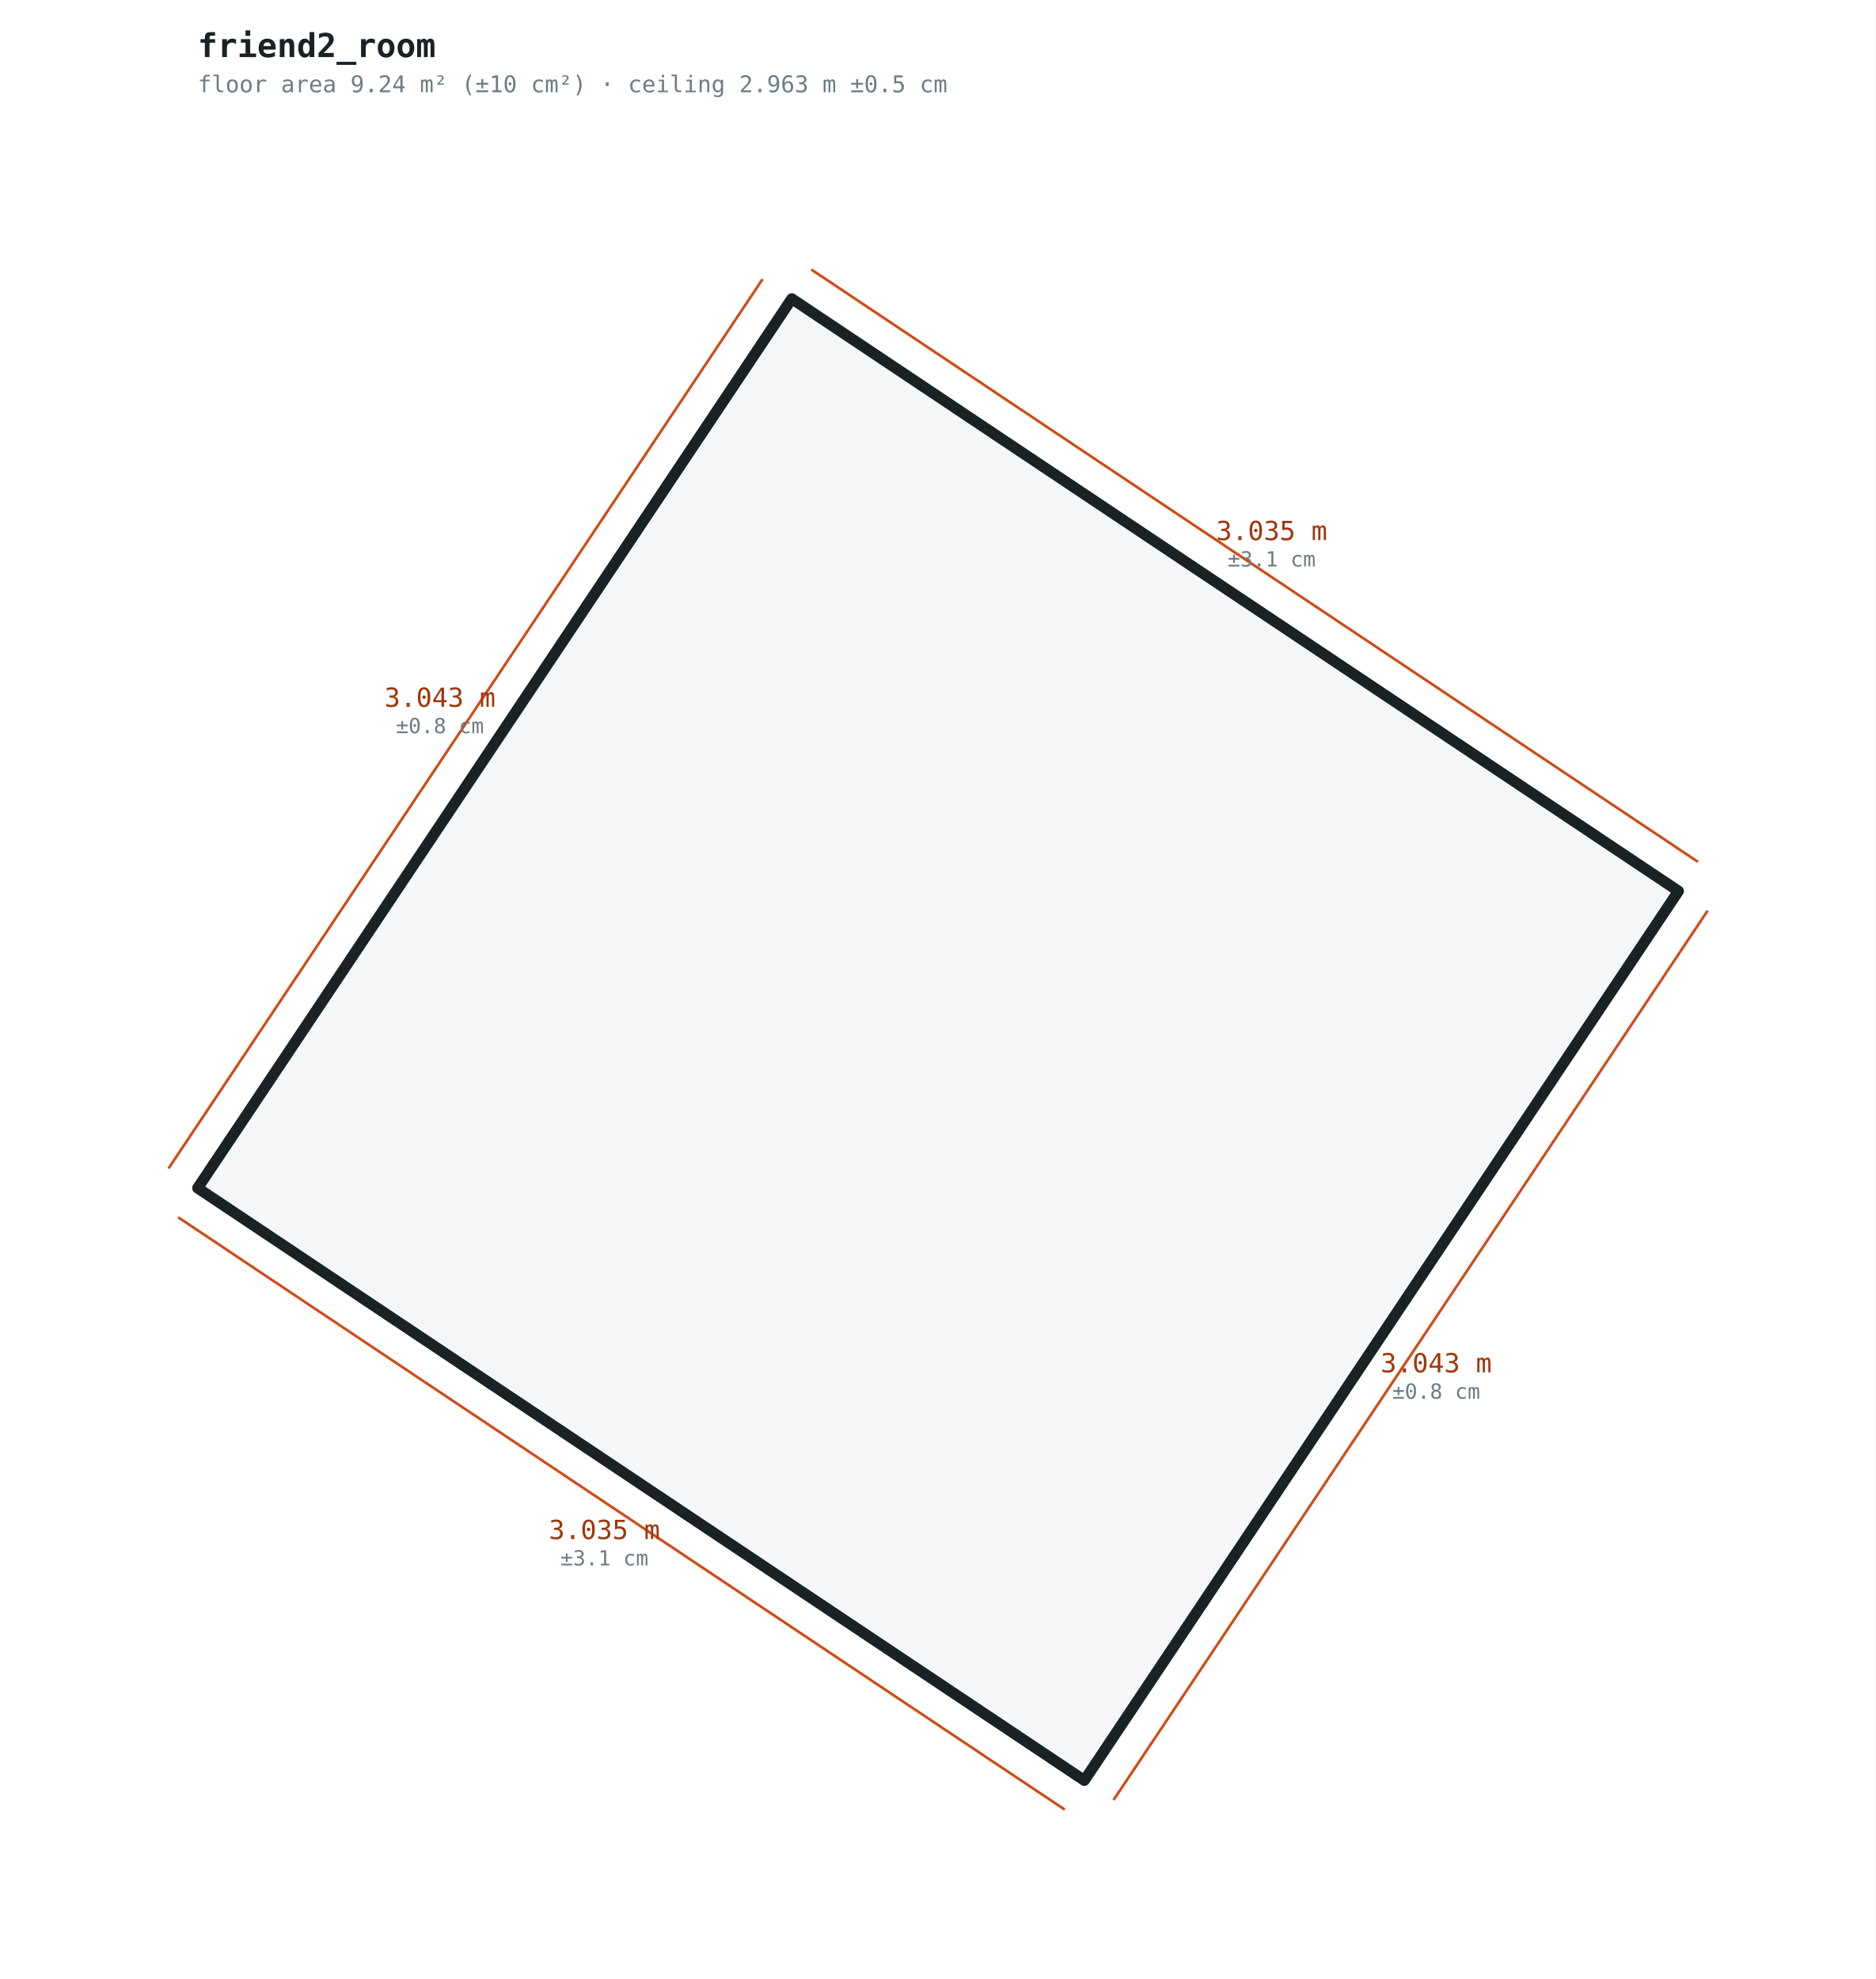
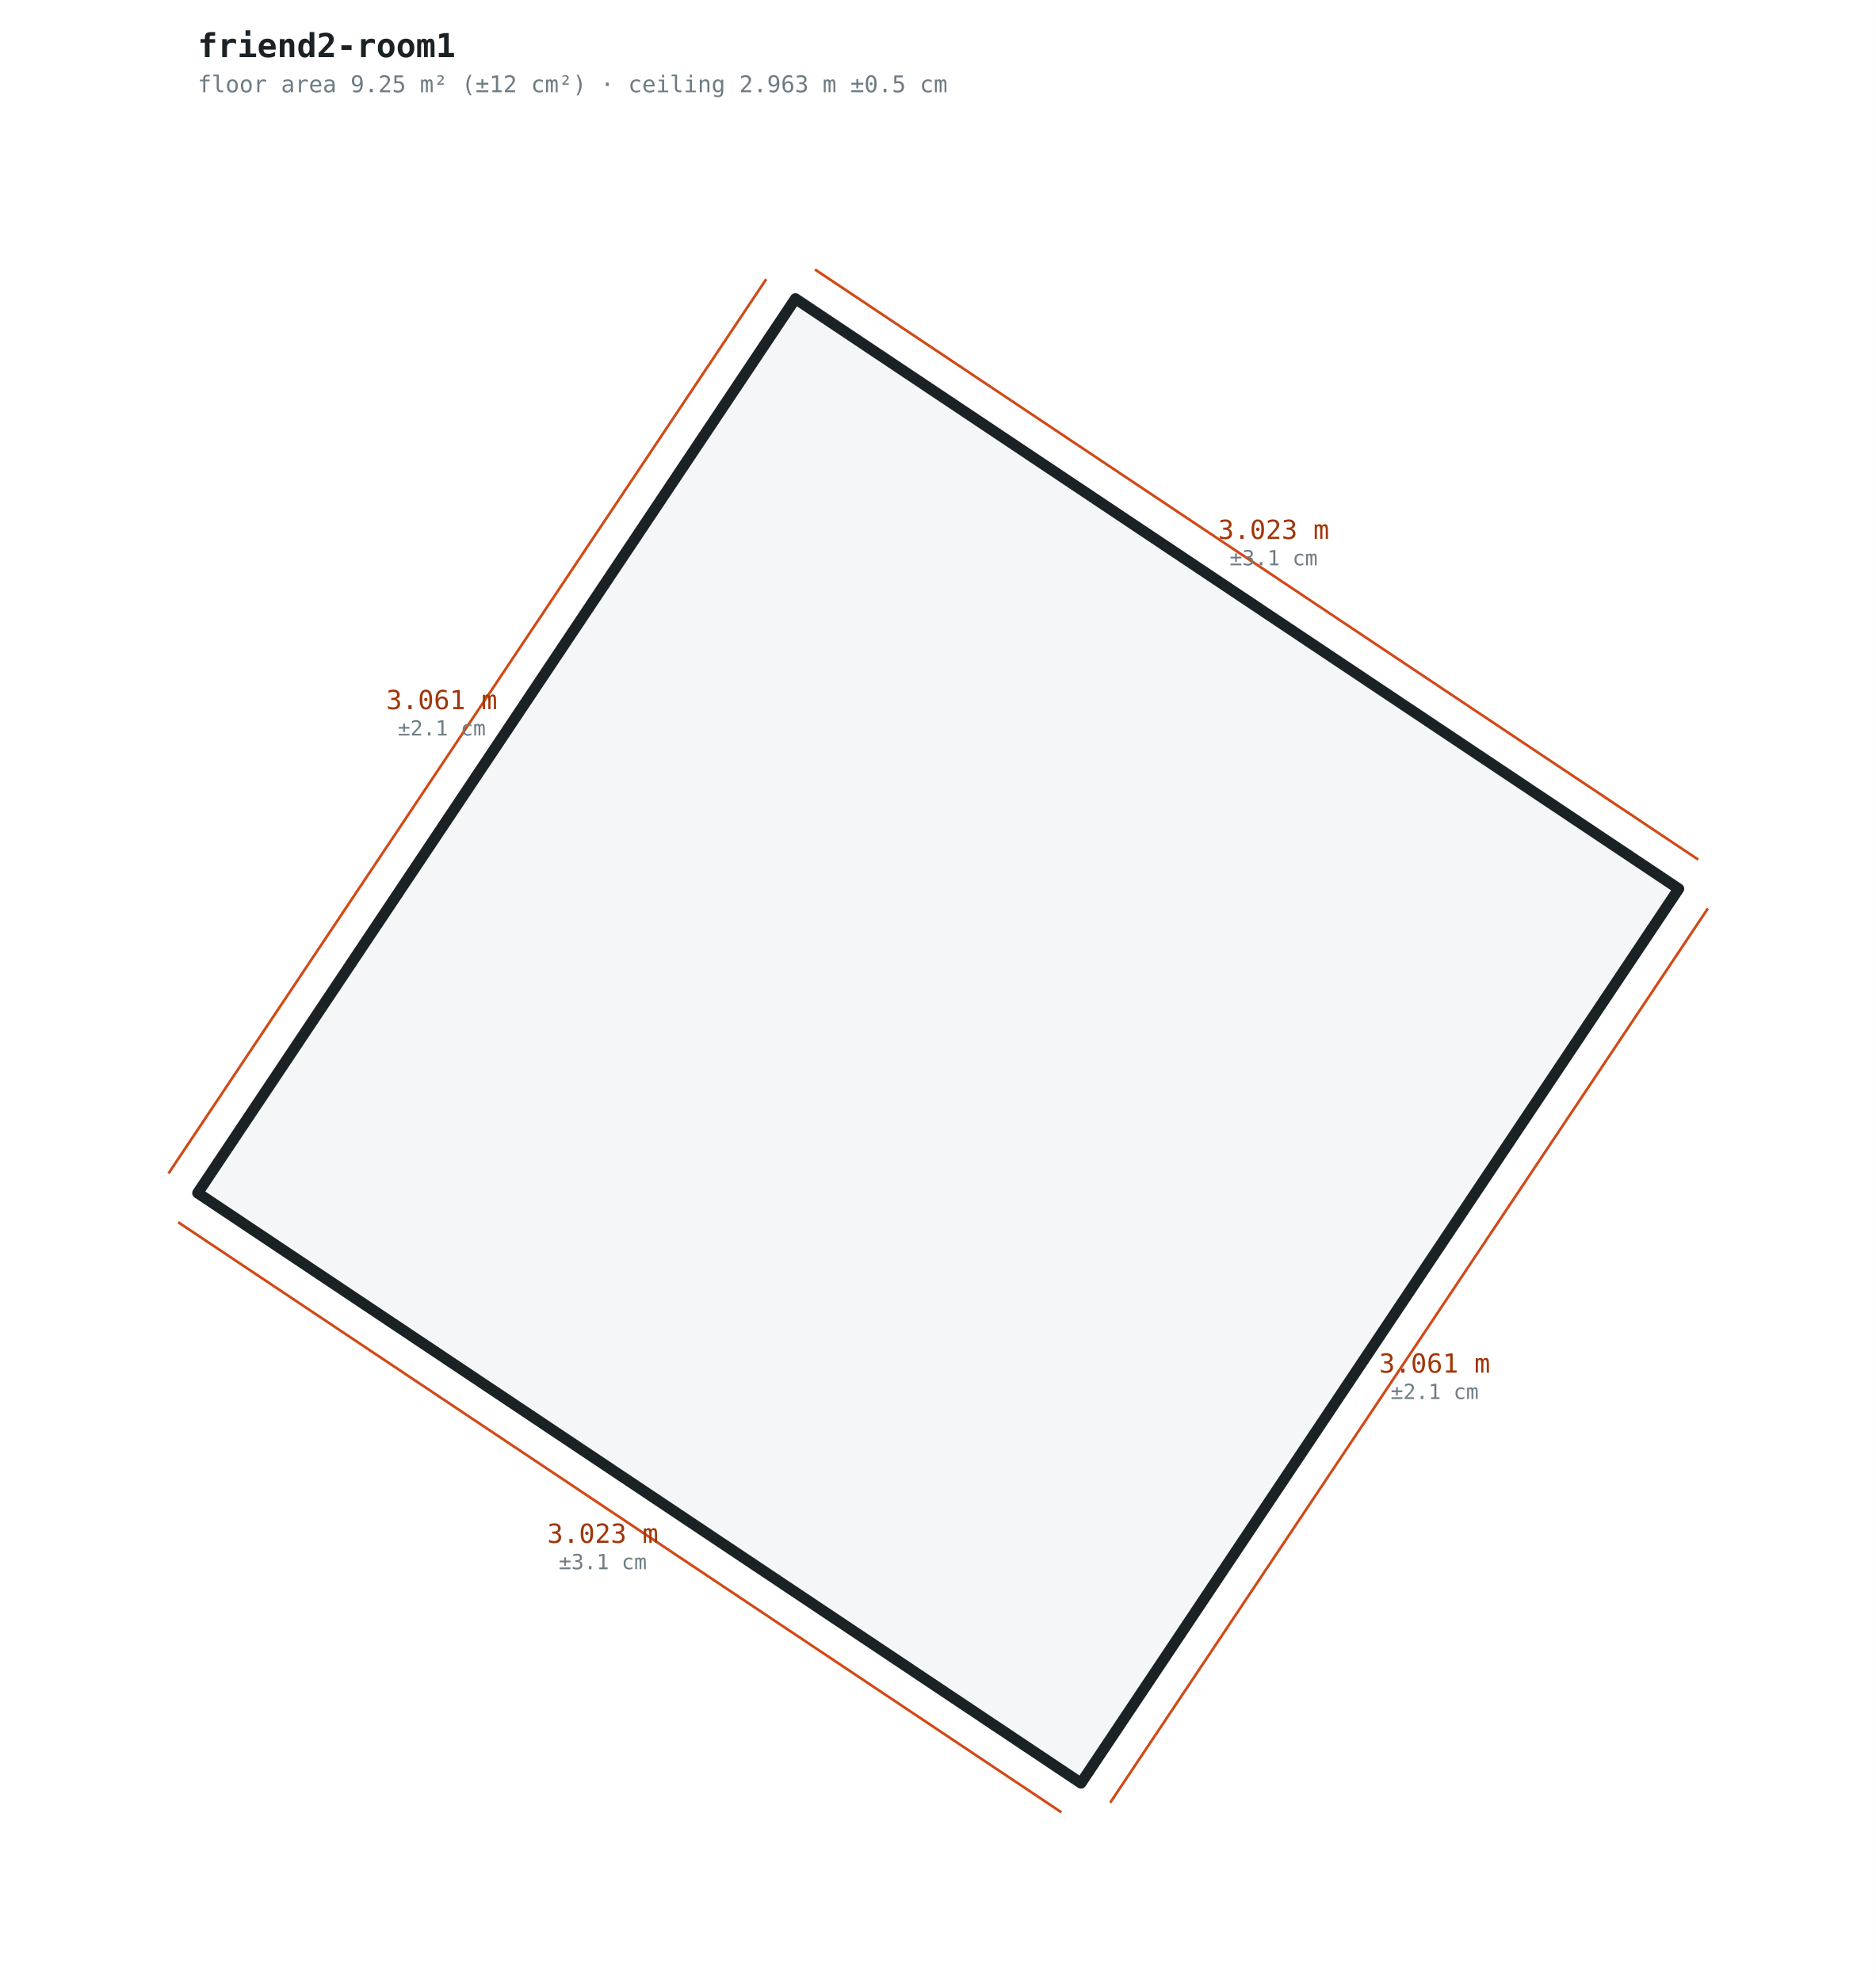
- <svg xmlns="http://www.w3.org/2000/svg" width="854" height="901" viewBox="0 0 854 901">
+ <svg xmlns="http://www.w3.org/2000/svg" width="854" height="902" viewBox="0 0 854 902">
  <style>.wall{fill:#f4f6f7;stroke:#1b2226;stroke-width:5;stroke-linejoin:round}.dim{stroke:#d14a16;stroke-width:1.2}.tick{stroke:#d14a16;stroke-width:1.2}text{font-family:ui-monospace,Menlo,monospace;fill:#1b2226}.d{font-size:12px;fill:#a03608}.ci{font-size:9.5px;fill:#6e7c84}.t{font-size:15px;font-weight:600}.s{font-size:10.5px;fill:#6e7c84}</style>
-   <rect width="854" height="901" fill="#ffffff" />
-   <text class="t" x="90" y="26">friend2_room</text>
-   <text class="s" x="90" y="42">floor area 9.24 m² (±10 cm²) · ceiling 2.963 m ±0.5 cm</text>
-   <polygon class="wall" points="493.7,810.6 764.2,405.7 360.5,136.0 90.0,540.9" />
-   <line class="dim" x1="493.7" y1="810.6" x2="764.2" y2="405.7" transform="translate(13.3,8.9)" />
-   <text class="d" x="653.9" y="624.8" text-anchor="middle">3.043 m</text>
-   <text class="ci" x="653.9" y="636.8" text-anchor="middle">±0.8 cm</text>
-   <line class="dim" x1="764.2" y1="405.7" x2="360.5" y2="136.0" transform="translate(8.9,-13.3)" />
-   <text class="d" x="579.0" y="245.9" text-anchor="middle">3.035 m</text>
-   <text class="ci" x="579.0" y="257.9" text-anchor="middle">±3.1 cm</text>
-   <line class="dim" x1="360.5" y1="136.0" x2="90.0" y2="540.9" transform="translate(-13.3,-8.9)" />
-   <text class="d" x="200.3" y="321.8" text-anchor="middle">3.043 m</text>
-   <text class="ci" x="200.3" y="333.8" text-anchor="middle">±0.8 cm</text>
-   <line class="dim" x1="90.0" y1="540.9" x2="493.7" y2="810.6" transform="translate(-8.9,13.3)" />
-   <text class="d" x="275.2" y="700.7" text-anchor="middle">3.035 m</text>
-   <text class="ci" x="275.2" y="712.7" text-anchor="middle">±3.1 cm</text>
+   <rect width="854" height="902" fill="#ffffff" />
+   <text class="t" x="90" y="26">friend2-room1</text>
+   <text class="s" x="90" y="42">floor area 9.25 m² (±12 cm²) · ceiling 2.963 m ±0.5 cm</text>
+   <polygon class="wall" points="492.1,811.9 764.2,404.7 362.1,136.0 90.0,543.2" />
+   <line class="dim" x1="492.1" y1="811.9" x2="764.2" y2="404.7" transform="translate(13.3,8.9)" />
+   <text class="d" x="653.1" y="625.0" text-anchor="middle">3.061 m</text>
+   <text class="ci" x="653.1" y="637.0" text-anchor="middle">±2.1 cm</text>
+   <line class="dim" x1="764.2" y1="404.7" x2="362.1" y2="136.0" transform="translate(8.9,-13.3)" />
+   <text class="d" x="579.8" y="245.4" text-anchor="middle">3.023 m</text>
+   <text class="ci" x="579.8" y="257.4" text-anchor="middle">±3.1 cm</text>
+   <line class="dim" x1="362.1" y1="136.0" x2="90.0" y2="543.2" transform="translate(-13.3,-8.9)" />
+   <text class="d" x="201.1" y="322.9" text-anchor="middle">3.061 m</text>
+   <text class="ci" x="201.1" y="334.9" text-anchor="middle">±2.1 cm</text>
+   <line class="dim" x1="90.0" y1="543.2" x2="492.1" y2="811.9" transform="translate(-8.9,13.3)" />
+   <text class="d" x="274.4" y="702.5" text-anchor="middle">3.023 m</text>
+   <text class="ci" x="274.4" y="714.5" text-anchor="middle">±3.1 cm</text>
</svg>
